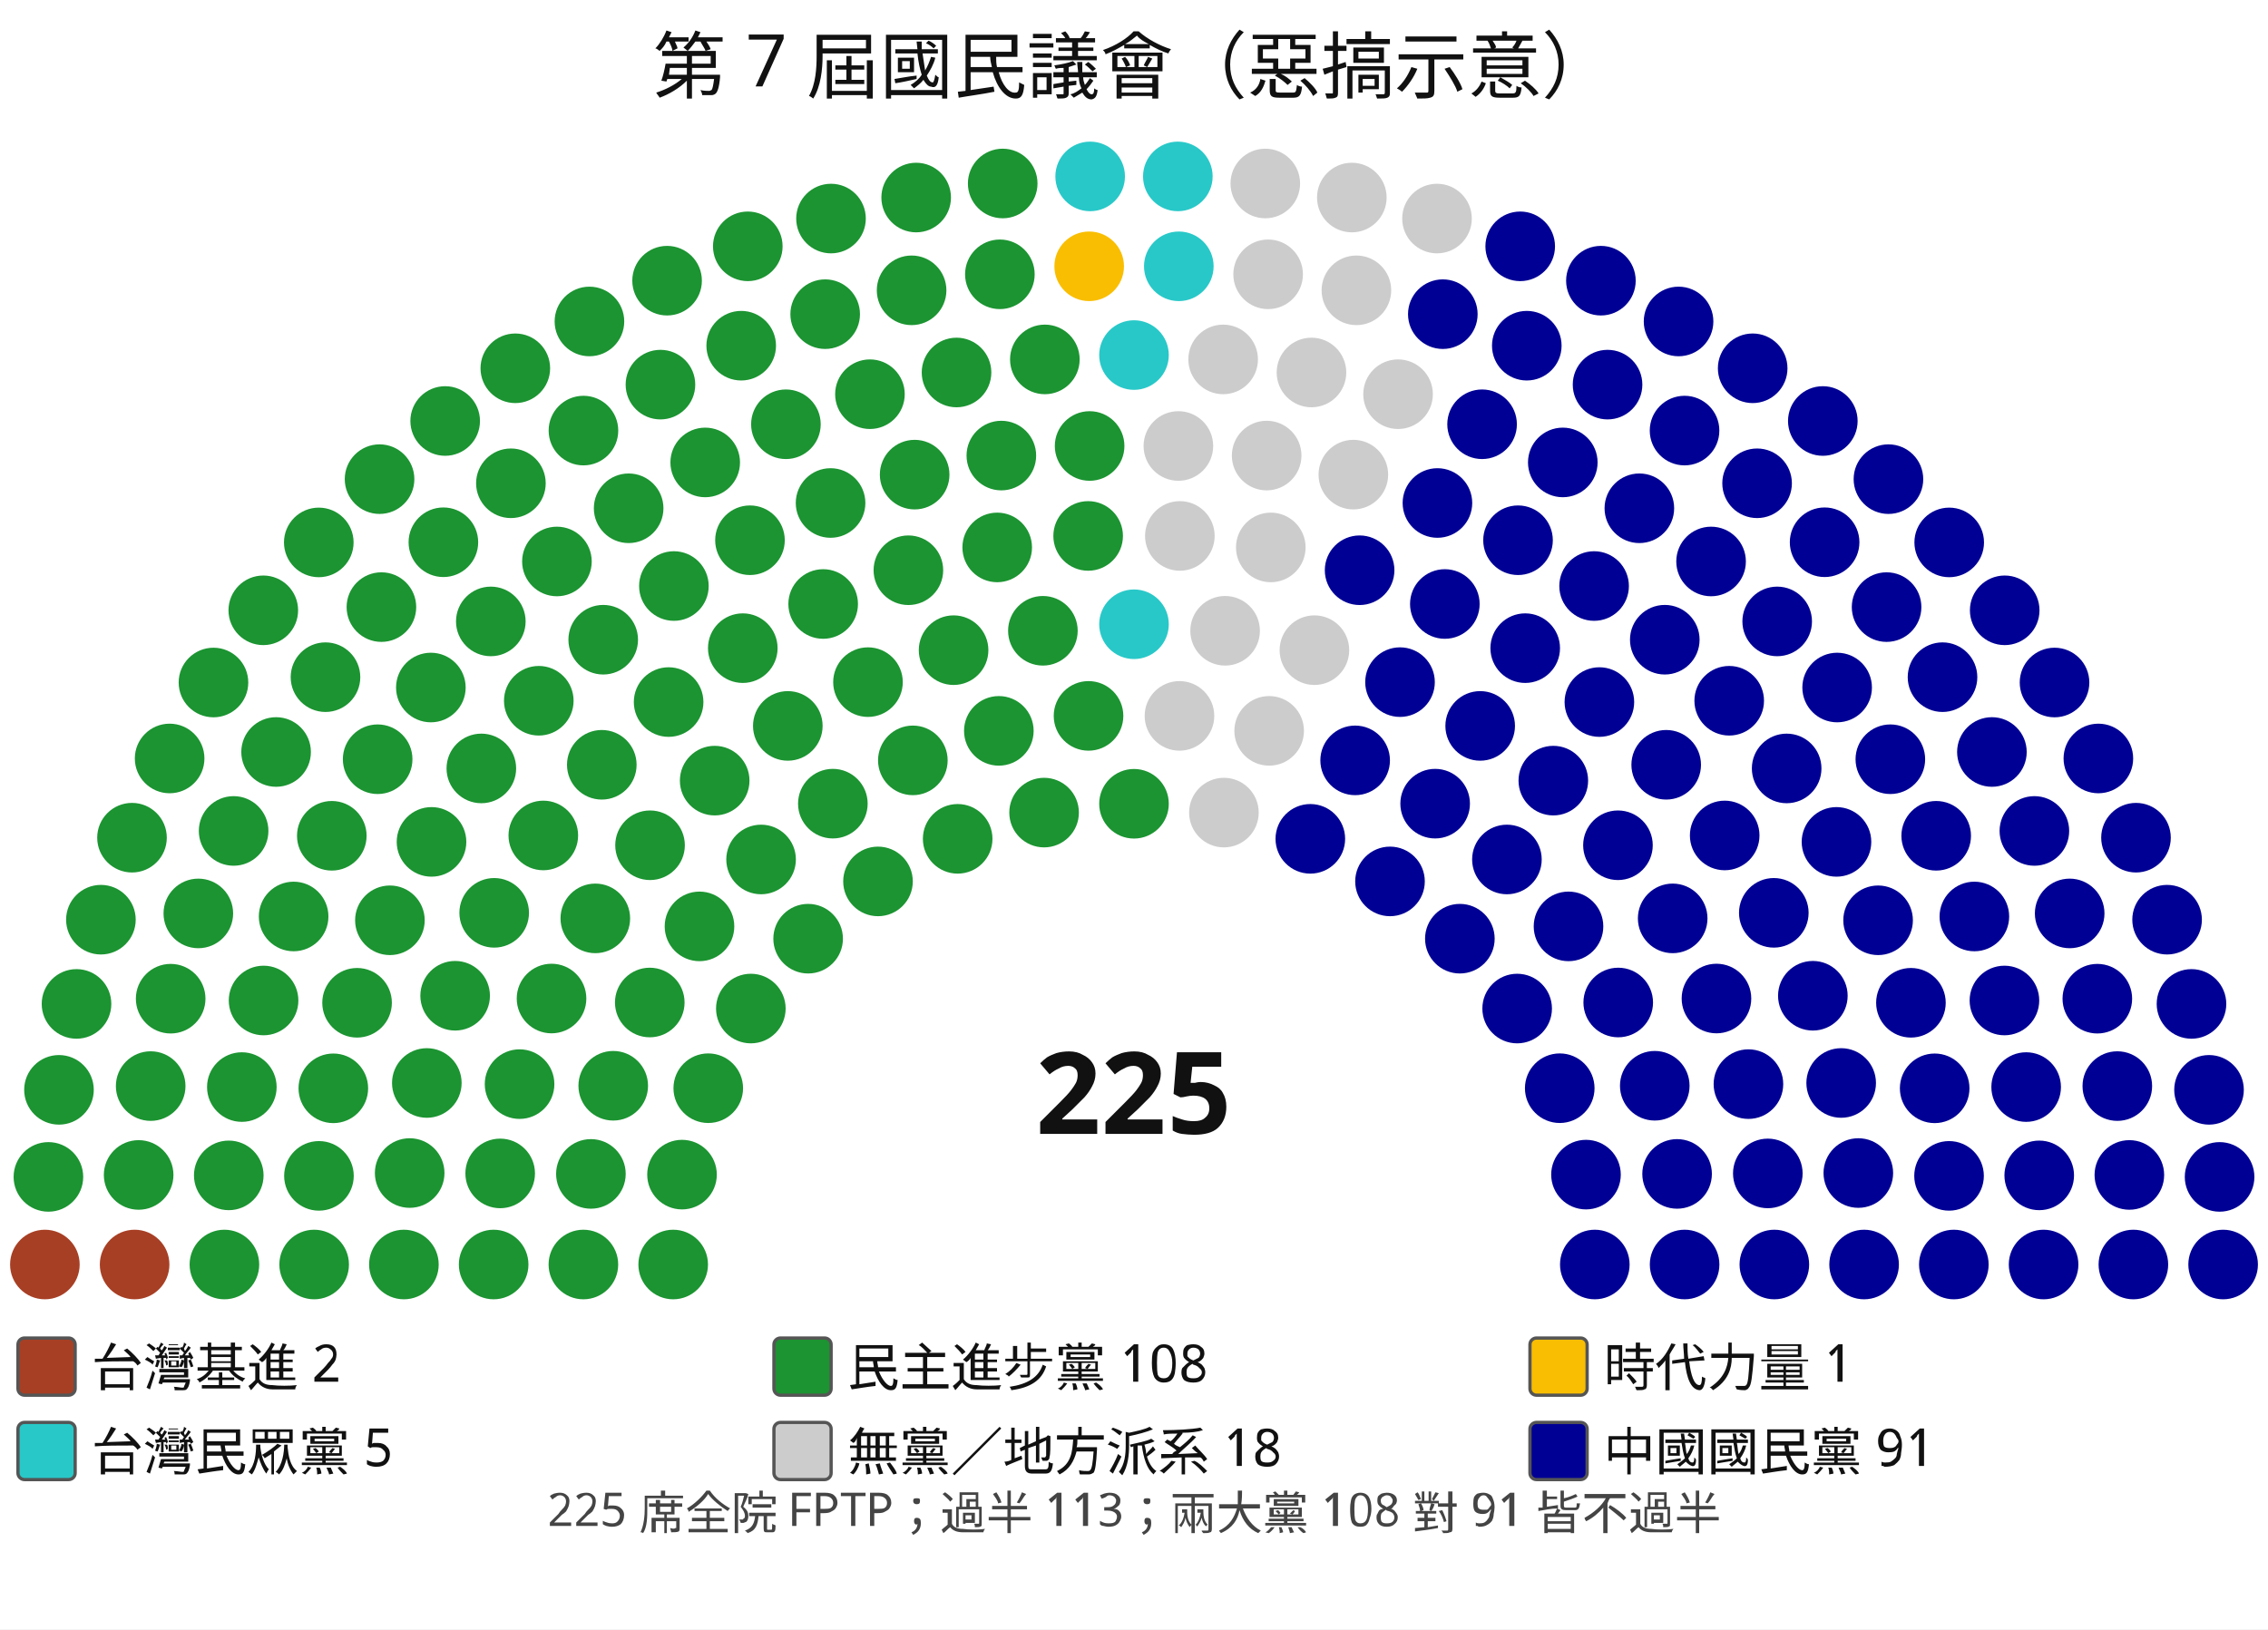
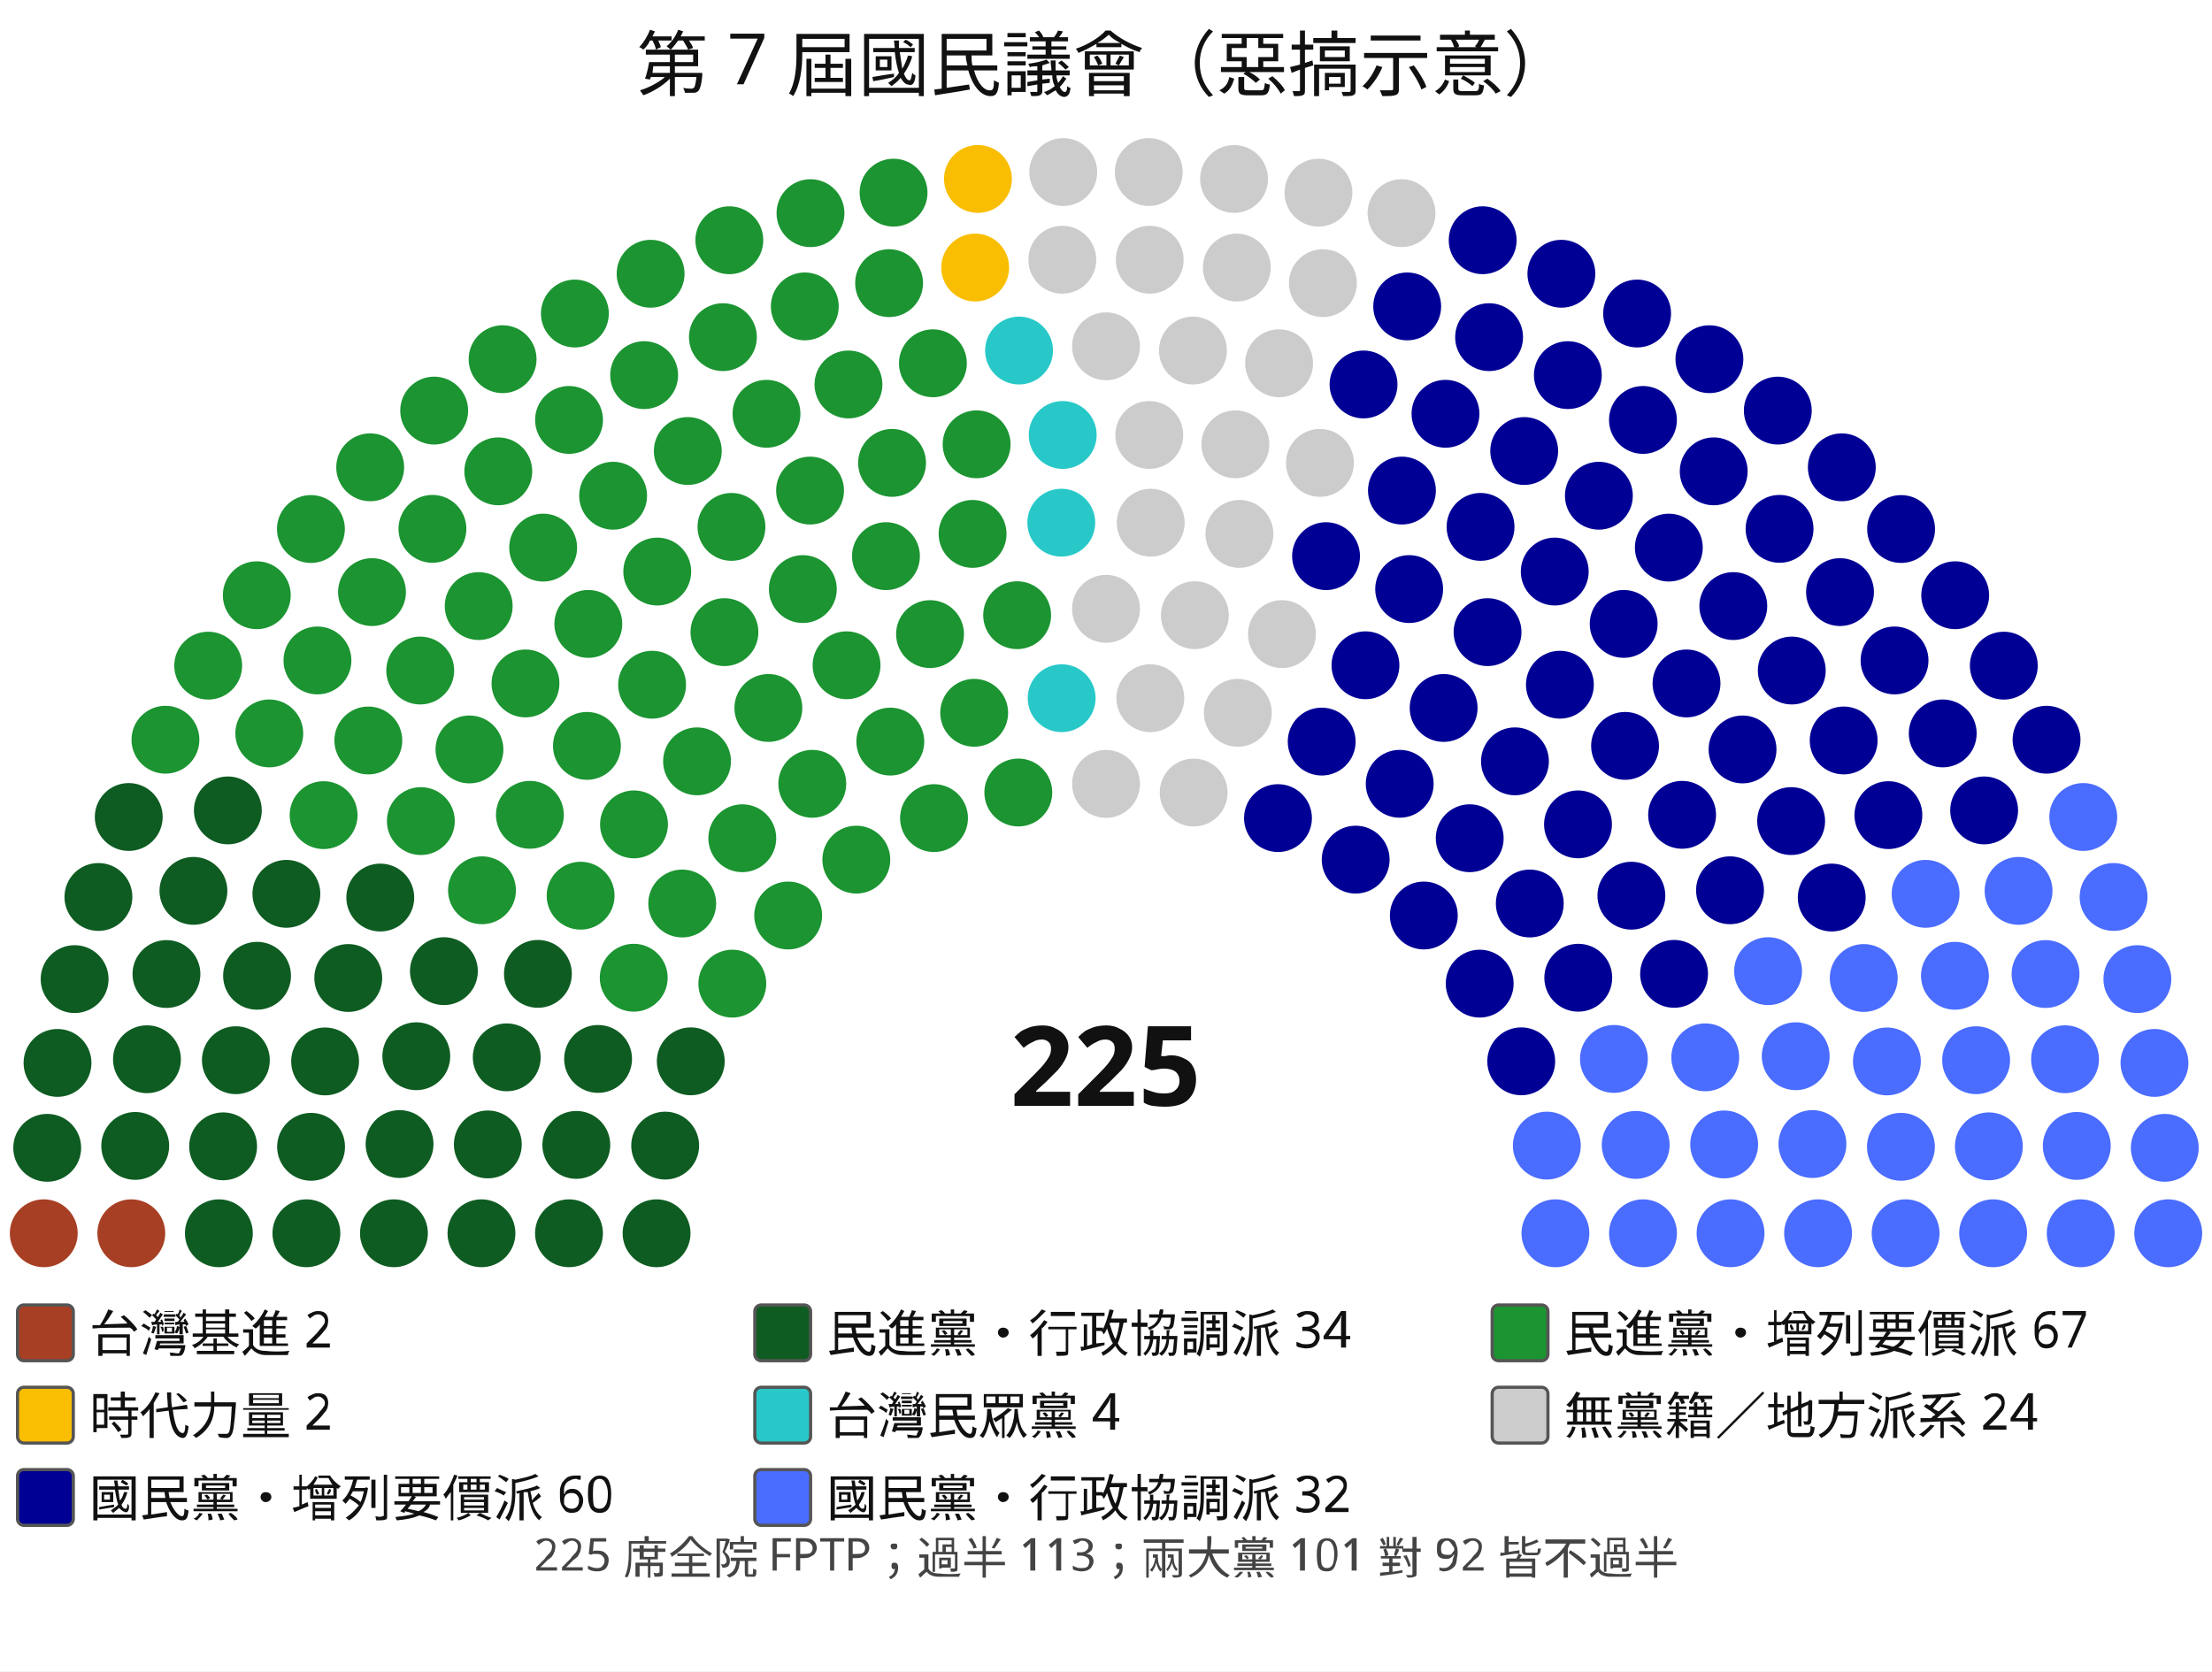
- <svg xmlns="http://www.w3.org/2000/svg" viewBox="-20.824 -23.224 41.648 29.924" role="img" aria-label="第 7 屆國民議會（惡搞示意）">
-   <rect x="-20.824" y="-23.224" width="41.648" height="29.924" fill="#ffffff" />
+ <svg xmlns="http://www.w3.org/2000/svg" viewBox="-20.824 -23.224 41.648 31.474" role="img" aria-label="第 7 屆國民議會（惡搞示意）">
+   <rect x="-20.824" y="-23.224" width="41.648" height="31.474" fill="#ffffff" />
  <text x="0" y="-21.524" text-anchor="middle" font-family="Noto Sans, DejaVu Sans, sans-serif" font-size="1.35" fill="#111">第 7 屆國民議會（惡搞示意）</text>
  <circle cx="-20" cy="-0" r="0.659" fill="#A73F24" stroke="#ffffff" stroke-width="0.04" />
-   <circle cx="-19.935" cy="-1.609" r="0.659" fill="#1B9431" stroke="#ffffff" stroke-width="0.04" />
-   <circle cx="-19.741" cy="-3.208" r="0.659" fill="#1B9431" stroke="#ffffff" stroke-width="0.04" />
-   <circle cx="-19.419" cy="-4.786" r="0.659" fill="#1B9431" stroke="#ffffff" stroke-width="0.04" />
-   <circle cx="-18.971" cy="-6.333" r="0.659" fill="#1B9431" stroke="#ffffff" stroke-width="0.04" />
-   <circle cx="-18.4" cy="-7.839" r="0.659" fill="#1B9431" stroke="#ffffff" stroke-width="0.04" />
+   <circle cx="-19.935" cy="-1.609" r="0.659" fill="#0E5C22" stroke="#ffffff" stroke-width="0.04" />
+   <circle cx="-19.741" cy="-3.208" r="0.659" fill="#0E5C22" stroke="#ffffff" stroke-width="0.04" />
+   <circle cx="-19.419" cy="-4.786" r="0.659" fill="#0E5C22" stroke="#ffffff" stroke-width="0.04" />
+   <circle cx="-18.971" cy="-6.333" r="0.659" fill="#0E5C22" stroke="#ffffff" stroke-width="0.04" />
+   <circle cx="-18.4" cy="-7.839" r="0.659" fill="#0E5C22" stroke="#ffffff" stroke-width="0.04" />
  <circle cx="-17.709" cy="-9.294" r="0.659" fill="#1B9431" stroke="#ffffff" stroke-width="0.04" />
  <circle cx="-16.904" cy="-10.689" r="0.659" fill="#1B9431" stroke="#ffffff" stroke-width="0.04" />
  <circle cx="-15.989" cy="-12.015" r="0.659" fill="#1B9431" stroke="#ffffff" stroke-width="0.04" />
  <circle cx="-14.97" cy="-13.262" r="0.659" fill="#1B9431" stroke="#ffffff" stroke-width="0.04" />
  <circle cx="-13.854" cy="-14.424" r="0.659" fill="#1B9431" stroke="#ffffff" stroke-width="0.04" />
  <circle cx="-12.649" cy="-15.492" r="0.659" fill="#1B9431" stroke="#ffffff" stroke-width="0.04" />
  <circle cx="-11.361" cy="-16.46" r="0.659" fill="#1B9431" stroke="#ffffff" stroke-width="0.04" />
  <circle cx="-10" cy="-17.32" r="0.659" fill="#1B9431" stroke="#ffffff" stroke-width="0.04" />
  <circle cx="-8.574" cy="-18.069" r="0.659" fill="#1B9431" stroke="#ffffff" stroke-width="0.04" />
  <circle cx="-7.092" cy="-18.7" r="0.659" fill="#1B9431" stroke="#ffffff" stroke-width="0.04" />
  <circle cx="-5.564" cy="-19.21" r="0.659" fill="#1B9431" stroke="#ffffff" stroke-width="0.04" />
  <circle cx="-4" cy="-19.596" r="0.659" fill="#1B9431" stroke="#ffffff" stroke-width="0.04" />
-   <circle cx="-2.411" cy="-19.854" r="0.659" fill="#1B9431" stroke="#ffffff" stroke-width="0.04" />
-   <circle cx="-0.805" cy="-19.984" r="0.659" fill="#28C8C8" stroke="#ffffff" stroke-width="0.04" />
-   <circle cx="0.805" cy="-19.984" r="0.659" fill="#28C8C8" stroke="#ffffff" stroke-width="0.04" />
+   <circle cx="-2.411" cy="-19.854" r="0.659" fill="#F9BE01" stroke="#ffffff" stroke-width="0.04" />
+   <circle cx="-0.805" cy="-19.984" r="0.659" fill="#CCCCCC" stroke="#ffffff" stroke-width="0.04" />
+   <circle cx="0.805" cy="-19.984" r="0.659" fill="#CCCCCC" stroke="#ffffff" stroke-width="0.04" />
  <circle cx="2.411" cy="-19.854" r="0.659" fill="#CCCCCC" stroke="#ffffff" stroke-width="0.04" />
  <circle cx="4" cy="-19.596" r="0.659" fill="#CCCCCC" stroke="#ffffff" stroke-width="0.04" />
  <circle cx="5.564" cy="-19.21" r="0.659" fill="#CCCCCC" stroke="#ffffff" stroke-width="0.04" />
  <circle cx="7.092" cy="-18.7" r="0.659" fill="#000095" stroke="#ffffff" stroke-width="0.04" />
  <circle cx="8.574" cy="-18.069" r="0.659" fill="#000095" stroke="#ffffff" stroke-width="0.04" />
  <circle cx="10" cy="-17.32" r="0.659" fill="#000095" stroke="#ffffff" stroke-width="0.04" />
  <circle cx="11.361" cy="-16.46" r="0.659" fill="#000095" stroke="#ffffff" stroke-width="0.04" />
  <circle cx="12.649" cy="-15.492" r="0.659" fill="#000095" stroke="#ffffff" stroke-width="0.04" />
  <circle cx="13.854" cy="-14.424" r="0.659" fill="#000095" stroke="#ffffff" stroke-width="0.04" />
  <circle cx="14.97" cy="-13.262" r="0.659" fill="#000095" stroke="#ffffff" stroke-width="0.04" />
  <circle cx="15.989" cy="-12.015" r="0.659" fill="#000095" stroke="#ffffff" stroke-width="0.04" />
  <circle cx="16.904" cy="-10.689" r="0.659" fill="#000095" stroke="#ffffff" stroke-width="0.04" />
  <circle cx="17.709" cy="-9.294" r="0.659" fill="#000095" stroke="#ffffff" stroke-width="0.04" />
-   <circle cx="18.4" cy="-7.839" r="0.659" fill="#000095" stroke="#ffffff" stroke-width="0.04" />
-   <circle cx="18.971" cy="-6.333" r="0.659" fill="#000095" stroke="#ffffff" stroke-width="0.04" />
-   <circle cx="19.419" cy="-4.786" r="0.659" fill="#000095" stroke="#ffffff" stroke-width="0.04" />
-   <circle cx="19.741" cy="-3.208" r="0.659" fill="#000095" stroke="#ffffff" stroke-width="0.04" />
-   <circle cx="19.935" cy="-1.609" r="0.659" fill="#000095" stroke="#ffffff" stroke-width="0.04" />
-   <circle cx="20" cy="0" r="0.659" fill="#000095" stroke="#ffffff" stroke-width="0.04" />
+   <circle cx="18.4" cy="-7.839" r="0.659" fill="#4A6CFF" stroke="#ffffff" stroke-width="0.04" />
+   <circle cx="18.971" cy="-6.333" r="0.659" fill="#4A6CFF" stroke="#ffffff" stroke-width="0.04" />
+   <circle cx="19.419" cy="-4.786" r="0.659" fill="#4A6CFF" stroke="#ffffff" stroke-width="0.04" />
+   <circle cx="19.741" cy="-3.208" r="0.659" fill="#4A6CFF" stroke="#ffffff" stroke-width="0.04" />
+   <circle cx="19.935" cy="-1.609" r="0.659" fill="#4A6CFF" stroke="#ffffff" stroke-width="0.04" />
+   <circle cx="20" cy="0" r="0.659" fill="#4A6CFF" stroke="#ffffff" stroke-width="0.04" />
  <circle cx="-18.352" cy="-0" r="0.659" fill="#A73F24" stroke="#ffffff" stroke-width="0.04" />
-   <circle cx="-18.278" cy="-1.645" r="0.659" fill="#1B9431" stroke="#ffffff" stroke-width="0.04" />
-   <circle cx="-18.057" cy="-3.277" r="0.659" fill="#1B9431" stroke="#ffffff" stroke-width="0.04" />
-   <circle cx="-17.69" cy="-4.882" r="0.659" fill="#1B9431" stroke="#ffffff" stroke-width="0.04" />
-   <circle cx="-17.182" cy="-6.448" r="0.659" fill="#1B9431" stroke="#ffffff" stroke-width="0.04" />
-   <circle cx="-16.534" cy="-7.963" r="0.659" fill="#1B9431" stroke="#ffffff" stroke-width="0.04" />
+   <circle cx="-18.278" cy="-1.645" r="0.659" fill="#0E5C22" stroke="#ffffff" stroke-width="0.04" />
+   <circle cx="-18.057" cy="-3.277" r="0.659" fill="#0E5C22" stroke="#ffffff" stroke-width="0.04" />
+   <circle cx="-17.69" cy="-4.882" r="0.659" fill="#0E5C22" stroke="#ffffff" stroke-width="0.04" />
+   <circle cx="-17.182" cy="-6.448" r="0.659" fill="#0E5C22" stroke="#ffffff" stroke-width="0.04" />
+   <circle cx="-16.534" cy="-7.963" r="0.659" fill="#0E5C22" stroke="#ffffff" stroke-width="0.04" />
  <circle cx="-15.754" cy="-9.413" r="0.659" fill="#1B9431" stroke="#ffffff" stroke-width="0.04" />
  <circle cx="-14.847" cy="-10.787" r="0.659" fill="#1B9431" stroke="#ffffff" stroke-width="0.04" />
  <circle cx="-13.82" cy="-12.074" r="0.659" fill="#1B9431" stroke="#ffffff" stroke-width="0.04" />
  <circle cx="-12.682" cy="-13.265" r="0.659" fill="#1B9431" stroke="#ffffff" stroke-width="0.04" />
  <circle cx="-11.442" cy="-14.348" r="0.659" fill="#1B9431" stroke="#ffffff" stroke-width="0.04" />
  <circle cx="-10.11" cy="-15.316" r="0.659" fill="#1B9431" stroke="#ffffff" stroke-width="0.04" />
  <circle cx="-8.696" cy="-16.16" r="0.659" fill="#1B9431" stroke="#ffffff" stroke-width="0.04" />
  <circle cx="-7.213" cy="-16.875" r="0.659" fill="#1B9431" stroke="#ffffff" stroke-width="0.04" />
  <circle cx="-5.671" cy="-17.454" r="0.659" fill="#1B9431" stroke="#ffffff" stroke-width="0.04" />
  <circle cx="-4.084" cy="-17.892" r="0.659" fill="#1B9431" stroke="#ffffff" stroke-width="0.04" />
-   <circle cx="-2.463" cy="-18.186" r="0.659" fill="#1B9431" stroke="#ffffff" stroke-width="0.04" />
-   <circle cx="-0.823" cy="-18.333" r="0.659" fill="#F9BE01" stroke="#ffffff" stroke-width="0.04" />
-   <circle cx="0.823" cy="-18.333" r="0.659" fill="#28C8C8" stroke="#ffffff" stroke-width="0.04" />
+   <circle cx="-2.463" cy="-18.186" r="0.659" fill="#F9BE01" stroke="#ffffff" stroke-width="0.04" />
+   <circle cx="-0.823" cy="-18.333" r="0.659" fill="#CCCCCC" stroke="#ffffff" stroke-width="0.04" />
+   <circle cx="0.823" cy="-18.333" r="0.659" fill="#CCCCCC" stroke="#ffffff" stroke-width="0.04" />
  <circle cx="2.463" cy="-18.186" r="0.659" fill="#CCCCCC" stroke="#ffffff" stroke-width="0.04" />
  <circle cx="4.084" cy="-17.892" r="0.659" fill="#CCCCCC" stroke="#ffffff" stroke-width="0.04" />
  <circle cx="5.671" cy="-17.454" r="0.659" fill="#000095" stroke="#ffffff" stroke-width="0.04" />
  <circle cx="7.213" cy="-16.875" r="0.659" fill="#000095" stroke="#ffffff" stroke-width="0.04" />
  <circle cx="8.696" cy="-16.16" r="0.659" fill="#000095" stroke="#ffffff" stroke-width="0.04" />
  <circle cx="10.11" cy="-15.316" r="0.659" fill="#000095" stroke="#ffffff" stroke-width="0.04" />
  <circle cx="11.442" cy="-14.348" r="0.659" fill="#000095" stroke="#ffffff" stroke-width="0.04" />
  <circle cx="12.682" cy="-13.265" r="0.659" fill="#000095" stroke="#ffffff" stroke-width="0.04" />
  <circle cx="13.82" cy="-12.074" r="0.659" fill="#000095" stroke="#ffffff" stroke-width="0.04" />
  <circle cx="14.847" cy="-10.787" r="0.659" fill="#000095" stroke="#ffffff" stroke-width="0.04" />
  <circle cx="15.754" cy="-9.413" r="0.659" fill="#000095" stroke="#ffffff" stroke-width="0.04" />
  <circle cx="16.534" cy="-7.963" r="0.659" fill="#000095" stroke="#ffffff" stroke-width="0.04" />
-   <circle cx="17.182" cy="-6.448" r="0.659" fill="#000095" stroke="#ffffff" stroke-width="0.04" />
-   <circle cx="17.69" cy="-4.882" r="0.659" fill="#000095" stroke="#ffffff" stroke-width="0.04" />
-   <circle cx="18.057" cy="-3.277" r="0.659" fill="#000095" stroke="#ffffff" stroke-width="0.04" />
-   <circle cx="18.278" cy="-1.645" r="0.659" fill="#000095" stroke="#ffffff" stroke-width="0.04" />
-   <circle cx="18.352" cy="0" r="0.659" fill="#000095" stroke="#ffffff" stroke-width="0.04" />
-   <circle cx="-16.703" cy="-0" r="0.659" fill="#1B9431" stroke="#ffffff" stroke-width="0.04" />
-   <circle cx="-16.623" cy="-1.637" r="0.659" fill="#1B9431" stroke="#ffffff" stroke-width="0.04" />
-   <circle cx="-16.383" cy="-3.259" r="0.659" fill="#1B9431" stroke="#ffffff" stroke-width="0.04" />
-   <circle cx="-15.984" cy="-4.849" r="0.659" fill="#1B9431" stroke="#ffffff" stroke-width="0.04" />
-   <circle cx="-15.432" cy="-6.392" r="0.659" fill="#1B9431" stroke="#ffffff" stroke-width="0.04" />
+   <circle cx="17.182" cy="-6.448" r="0.659" fill="#4A6CFF" stroke="#ffffff" stroke-width="0.04" />
+   <circle cx="17.69" cy="-4.882" r="0.659" fill="#4A6CFF" stroke="#ffffff" stroke-width="0.04" />
+   <circle cx="18.057" cy="-3.277" r="0.659" fill="#4A6CFF" stroke="#ffffff" stroke-width="0.04" />
+   <circle cx="18.278" cy="-1.645" r="0.659" fill="#4A6CFF" stroke="#ffffff" stroke-width="0.04" />
+   <circle cx="18.352" cy="0" r="0.659" fill="#4A6CFF" stroke="#ffffff" stroke-width="0.04" />
+   <circle cx="-16.703" cy="-0" r="0.659" fill="#0E5C22" stroke="#ffffff" stroke-width="0.04" />
+   <circle cx="-16.623" cy="-1.637" r="0.659" fill="#0E5C22" stroke="#ffffff" stroke-width="0.04" />
+   <circle cx="-16.383" cy="-3.259" r="0.659" fill="#0E5C22" stroke="#ffffff" stroke-width="0.04" />
+   <circle cx="-15.984" cy="-4.849" r="0.659" fill="#0E5C22" stroke="#ffffff" stroke-width="0.04" />
+   <circle cx="-15.432" cy="-6.392" r="0.659" fill="#0E5C22" stroke="#ffffff" stroke-width="0.04" />
  <circle cx="-14.731" cy="-7.874" r="0.659" fill="#1B9431" stroke="#ffffff" stroke-width="0.04" />
  <circle cx="-13.889" cy="-9.28" r="0.659" fill="#1B9431" stroke="#ffffff" stroke-width="0.04" />
  <circle cx="-12.912" cy="-10.597" r="0.659" fill="#1B9431" stroke="#ffffff" stroke-width="0.04" />
  <circle cx="-11.811" cy="-11.811" r="0.659" fill="#1B9431" stroke="#ffffff" stroke-width="0.04" />
  <circle cx="-10.597" cy="-12.912" r="0.659" fill="#1B9431" stroke="#ffffff" stroke-width="0.04" />
  <circle cx="-9.28" cy="-13.889" r="0.659" fill="#1B9431" stroke="#ffffff" stroke-width="0.04" />
  <circle cx="-7.874" cy="-14.731" r="0.659" fill="#1B9431" stroke="#ffffff" stroke-width="0.04" />
  <circle cx="-6.392" cy="-15.432" r="0.659" fill="#1B9431" stroke="#ffffff" stroke-width="0.04" />
  <circle cx="-4.849" cy="-15.984" r="0.659" fill="#1B9431" stroke="#ffffff" stroke-width="0.04" />
  <circle cx="-3.259" cy="-16.383" r="0.659" fill="#1B9431" stroke="#ffffff" stroke-width="0.04" />
-   <circle cx="-1.637" cy="-16.623" r="0.659" fill="#1B9431" stroke="#ffffff" stroke-width="0.04" />
-   <circle cx="0" cy="-16.703" r="0.659" fill="#28C8C8" stroke="#ffffff" stroke-width="0.04" />
+   <circle cx="-1.637" cy="-16.623" r="0.659" fill="#28C8C8" stroke="#ffffff" stroke-width="0.04" />
+   <circle cx="0" cy="-16.703" r="0.659" fill="#CCCCCC" stroke="#ffffff" stroke-width="0.04" />
  <circle cx="1.637" cy="-16.623" r="0.659" fill="#CCCCCC" stroke="#ffffff" stroke-width="0.04" />
  <circle cx="3.259" cy="-16.383" r="0.659" fill="#CCCCCC" stroke="#ffffff" stroke-width="0.04" />
-   <circle cx="4.849" cy="-15.984" r="0.659" fill="#CCCCCC" stroke="#ffffff" stroke-width="0.04" />
+   <circle cx="4.849" cy="-15.984" r="0.659" fill="#000095" stroke="#ffffff" stroke-width="0.04" />
  <circle cx="6.392" cy="-15.432" r="0.659" fill="#000095" stroke="#ffffff" stroke-width="0.04" />
  <circle cx="7.874" cy="-14.731" r="0.659" fill="#000095" stroke="#ffffff" stroke-width="0.04" />
  <circle cx="9.28" cy="-13.889" r="0.659" fill="#000095" stroke="#ffffff" stroke-width="0.04" />
  <circle cx="10.597" cy="-12.912" r="0.659" fill="#000095" stroke="#ffffff" stroke-width="0.04" />
  <circle cx="11.811" cy="-11.811" r="0.659" fill="#000095" stroke="#ffffff" stroke-width="0.04" />
  <circle cx="12.912" cy="-10.597" r="0.659" fill="#000095" stroke="#ffffff" stroke-width="0.04" />
  <circle cx="13.889" cy="-9.28" r="0.659" fill="#000095" stroke="#ffffff" stroke-width="0.04" />
  <circle cx="14.731" cy="-7.874" r="0.659" fill="#000095" stroke="#ffffff" stroke-width="0.04" />
-   <circle cx="15.432" cy="-6.392" r="0.659" fill="#000095" stroke="#ffffff" stroke-width="0.04" />
-   <circle cx="15.984" cy="-4.849" r="0.659" fill="#000095" stroke="#ffffff" stroke-width="0.04" />
-   <circle cx="16.383" cy="-3.259" r="0.659" fill="#000095" stroke="#ffffff" stroke-width="0.04" />
-   <circle cx="16.623" cy="-1.637" r="0.659" fill="#000095" stroke="#ffffff" stroke-width="0.04" />
-   <circle cx="16.703" cy="0" r="0.659" fill="#000095" stroke="#ffffff" stroke-width="0.04" />
-   <circle cx="-15.055" cy="-0" r="0.659" fill="#1B9431" stroke="#ffffff" stroke-width="0.04" />
-   <circle cx="-14.967" cy="-1.628" r="0.659" fill="#1B9431" stroke="#ffffff" stroke-width="0.04" />
-   <circle cx="-14.703" cy="-3.236" r="0.659" fill="#1B9431" stroke="#ffffff" stroke-width="0.04" />
-   <circle cx="-14.267" cy="-4.807" r="0.659" fill="#1B9431" stroke="#ffffff" stroke-width="0.04" />
-   <circle cx="-13.664" cy="-6.322" r="0.659" fill="#1B9431" stroke="#ffffff" stroke-width="0.04" />
+   <circle cx="15.432" cy="-6.392" r="0.659" fill="#4A6CFF" stroke="#ffffff" stroke-width="0.04" />
+   <circle cx="15.984" cy="-4.849" r="0.659" fill="#4A6CFF" stroke="#ffffff" stroke-width="0.04" />
+   <circle cx="16.383" cy="-3.259" r="0.659" fill="#4A6CFF" stroke="#ffffff" stroke-width="0.04" />
+   <circle cx="16.623" cy="-1.637" r="0.659" fill="#4A6CFF" stroke="#ffffff" stroke-width="0.04" />
+   <circle cx="16.703" cy="0" r="0.659" fill="#4A6CFF" stroke="#ffffff" stroke-width="0.04" />
+   <circle cx="-15.055" cy="-0" r="0.659" fill="#0E5C22" stroke="#ffffff" stroke-width="0.04" />
+   <circle cx="-14.967" cy="-1.628" r="0.659" fill="#0E5C22" stroke="#ffffff" stroke-width="0.04" />
+   <circle cx="-14.703" cy="-3.236" r="0.659" fill="#0E5C22" stroke="#ffffff" stroke-width="0.04" />
+   <circle cx="-14.267" cy="-4.807" r="0.659" fill="#0E5C22" stroke="#ffffff" stroke-width="0.04" />
+   <circle cx="-13.664" cy="-6.322" r="0.659" fill="#0E5C22" stroke="#ffffff" stroke-width="0.04" />
  <circle cx="-12.9" cy="-7.762" r="0.659" fill="#1B9431" stroke="#ffffff" stroke-width="0.04" />
  <circle cx="-11.985" cy="-9.111" r="0.659" fill="#1B9431" stroke="#ffffff" stroke-width="0.04" />
  <circle cx="-10.93" cy="-10.354" r="0.659" fill="#1B9431" stroke="#ffffff" stroke-width="0.04" />
  <circle cx="-9.747" cy="-11.475" r="0.659" fill="#1B9431" stroke="#ffffff" stroke-width="0.04" />
  <circle cx="-8.449" cy="-12.461" r="0.659" fill="#1B9431" stroke="#ffffff" stroke-width="0.04" />
  <circle cx="-7.052" cy="-13.302" r="0.659" fill="#1B9431" stroke="#ffffff" stroke-width="0.04" />
  <circle cx="-5.572" cy="-13.986" r="0.659" fill="#1B9431" stroke="#ffffff" stroke-width="0.04" />
  <circle cx="-4.028" cy="-14.507" r="0.659" fill="#1B9431" stroke="#ffffff" stroke-width="0.04" />
  <circle cx="-2.436" cy="-14.857" r="0.659" fill="#1B9431" stroke="#ffffff" stroke-width="0.04" />
-   <circle cx="-0.815" cy="-15.033" r="0.659" fill="#1B9431" stroke="#ffffff" stroke-width="0.04" />
+   <circle cx="-0.815" cy="-15.033" r="0.659" fill="#28C8C8" stroke="#ffffff" stroke-width="0.04" />
  <circle cx="0.815" cy="-15.033" r="0.659" fill="#CCCCCC" stroke="#ffffff" stroke-width="0.04" />
  <circle cx="2.436" cy="-14.857" r="0.659" fill="#CCCCCC" stroke="#ffffff" stroke-width="0.04" />
  <circle cx="4.028" cy="-14.507" r="0.659" fill="#CCCCCC" stroke="#ffffff" stroke-width="0.04" />
  <circle cx="5.572" cy="-13.986" r="0.659" fill="#000095" stroke="#ffffff" stroke-width="0.04" />
  <circle cx="7.052" cy="-13.302" r="0.659" fill="#000095" stroke="#ffffff" stroke-width="0.04" />
  <circle cx="8.449" cy="-12.461" r="0.659" fill="#000095" stroke="#ffffff" stroke-width="0.04" />
  <circle cx="9.747" cy="-11.475" r="0.659" fill="#000095" stroke="#ffffff" stroke-width="0.04" />
  <circle cx="10.93" cy="-10.354" r="0.659" fill="#000095" stroke="#ffffff" stroke-width="0.04" />
  <circle cx="11.985" cy="-9.111" r="0.659" fill="#000095" stroke="#ffffff" stroke-width="0.04" />
  <circle cx="12.9" cy="-7.762" r="0.659" fill="#000095" stroke="#ffffff" stroke-width="0.04" />
  <circle cx="13.664" cy="-6.322" r="0.659" fill="#000095" stroke="#ffffff" stroke-width="0.04" />
-   <circle cx="14.267" cy="-4.807" r="0.659" fill="#000095" stroke="#ffffff" stroke-width="0.04" />
-   <circle cx="14.703" cy="-3.236" r="0.659" fill="#000095" stroke="#ffffff" stroke-width="0.04" />
-   <circle cx="14.967" cy="-1.628" r="0.659" fill="#000095" stroke="#ffffff" stroke-width="0.04" />
-   <circle cx="15.055" cy="0" r="0.659" fill="#000095" stroke="#ffffff" stroke-width="0.04" />
-   <circle cx="-13.407" cy="-0" r="0.659" fill="#1B9431" stroke="#ffffff" stroke-width="0.04" />
-   <circle cx="-13.301" cy="-1.68" r="0.659" fill="#1B9431" stroke="#ffffff" stroke-width="0.04" />
-   <circle cx="-12.986" cy="-3.334" r="0.659" fill="#1B9431" stroke="#ffffff" stroke-width="0.04" />
-   <circle cx="-12.466" cy="-4.936" r="0.659" fill="#1B9431" stroke="#ffffff" stroke-width="0.04" />
+   <circle cx="14.267" cy="-4.807" r="0.659" fill="#4A6CFF" stroke="#ffffff" stroke-width="0.04" />
+   <circle cx="14.703" cy="-3.236" r="0.659" fill="#4A6CFF" stroke="#ffffff" stroke-width="0.04" />
+   <circle cx="14.967" cy="-1.628" r="0.659" fill="#4A6CFF" stroke="#ffffff" stroke-width="0.04" />
+   <circle cx="15.055" cy="0" r="0.659" fill="#4A6CFF" stroke="#ffffff" stroke-width="0.04" />
+   <circle cx="-13.407" cy="-0" r="0.659" fill="#0E5C22" stroke="#ffffff" stroke-width="0.04" />
+   <circle cx="-13.301" cy="-1.68" r="0.659" fill="#0E5C22" stroke="#ffffff" stroke-width="0.04" />
+   <circle cx="-12.986" cy="-3.334" r="0.659" fill="#0E5C22" stroke="#ffffff" stroke-width="0.04" />
+   <circle cx="-12.466" cy="-4.936" r="0.659" fill="#0E5C22" stroke="#ffffff" stroke-width="0.04" />
  <circle cx="-11.749" cy="-6.459" r="0.659" fill="#1B9431" stroke="#ffffff" stroke-width="0.04" />
  <circle cx="-10.847" cy="-7.88" r="0.659" fill="#1B9431" stroke="#ffffff" stroke-width="0.04" />
  <circle cx="-9.773" cy="-9.178" r="0.659" fill="#1B9431" stroke="#ffffff" stroke-width="0.04" />
  <circle cx="-8.546" cy="-10.33" r="0.659" fill="#1B9431" stroke="#ffffff" stroke-width="0.04" />
  <circle cx="-7.184" cy="-11.32" r="0.659" fill="#1B9431" stroke="#ffffff" stroke-width="0.04" />
  <circle cx="-5.708" cy="-12.131" r="0.659" fill="#1B9431" stroke="#ffffff" stroke-width="0.04" />
  <circle cx="-4.143" cy="-12.751" r="0.659" fill="#1B9431" stroke="#ffffff" stroke-width="0.04" />
  <circle cx="-2.512" cy="-13.17" r="0.659" fill="#1B9431" stroke="#ffffff" stroke-width="0.04" />
-   <circle cx="-0.842" cy="-13.381" r="0.659" fill="#1B9431" stroke="#ffffff" stroke-width="0.04" />
+   <circle cx="-0.842" cy="-13.381" r="0.659" fill="#28C8C8" stroke="#ffffff" stroke-width="0.04" />
  <circle cx="0.842" cy="-13.381" r="0.659" fill="#CCCCCC" stroke="#ffffff" stroke-width="0.04" />
  <circle cx="2.512" cy="-13.17" r="0.659" fill="#CCCCCC" stroke="#ffffff" stroke-width="0.04" />
  <circle cx="4.143" cy="-12.751" r="0.659" fill="#000095" stroke="#ffffff" stroke-width="0.04" />
  <circle cx="5.708" cy="-12.131" r="0.659" fill="#000095" stroke="#ffffff" stroke-width="0.04" />
  <circle cx="7.184" cy="-11.32" r="0.659" fill="#000095" stroke="#ffffff" stroke-width="0.04" />
  <circle cx="8.546" cy="-10.33" r="0.659" fill="#000095" stroke="#ffffff" stroke-width="0.04" />
  <circle cx="9.773" cy="-9.178" r="0.659" fill="#000095" stroke="#ffffff" stroke-width="0.04" />
  <circle cx="10.847" cy="-7.88" r="0.659" fill="#000095" stroke="#ffffff" stroke-width="0.04" />
  <circle cx="11.749" cy="-6.459" r="0.659" fill="#000095" stroke="#ffffff" stroke-width="0.04" />
-   <circle cx="12.466" cy="-4.936" r="0.659" fill="#000095" stroke="#ffffff" stroke-width="0.04" />
-   <circle cx="12.986" cy="-3.334" r="0.659" fill="#000095" stroke="#ffffff" stroke-width="0.04" />
-   <circle cx="13.301" cy="-1.68" r="0.659" fill="#000095" stroke="#ffffff" stroke-width="0.04" />
-   <circle cx="13.407" cy="0" r="0.659" fill="#000095" stroke="#ffffff" stroke-width="0.04" />
-   <circle cx="-11.759" cy="-0" r="0.659" fill="#1B9431" stroke="#ffffff" stroke-width="0.04" />
-   <circle cx="-11.639" cy="-1.673" r="0.659" fill="#1B9431" stroke="#ffffff" stroke-width="0.04" />
-   <circle cx="-11.283" cy="-3.313" r="0.659" fill="#1B9431" stroke="#ffffff" stroke-width="0.04" />
-   <circle cx="-10.696" cy="-4.885" r="0.659" fill="#1B9431" stroke="#ffffff" stroke-width="0.04" />
+   <circle cx="12.466" cy="-4.936" r="0.659" fill="#4A6CFF" stroke="#ffffff" stroke-width="0.04" />
+   <circle cx="12.986" cy="-3.334" r="0.659" fill="#4A6CFF" stroke="#ffffff" stroke-width="0.04" />
+   <circle cx="13.301" cy="-1.68" r="0.659" fill="#4A6CFF" stroke="#ffffff" stroke-width="0.04" />
+   <circle cx="13.407" cy="0" r="0.659" fill="#4A6CFF" stroke="#ffffff" stroke-width="0.04" />
+   <circle cx="-11.759" cy="-0" r="0.659" fill="#0E5C22" stroke="#ffffff" stroke-width="0.04" />
+   <circle cx="-11.639" cy="-1.673" r="0.659" fill="#0E5C22" stroke="#ffffff" stroke-width="0.04" />
+   <circle cx="-11.283" cy="-3.313" r="0.659" fill="#0E5C22" stroke="#ffffff" stroke-width="0.04" />
+   <circle cx="-10.696" cy="-4.885" r="0.659" fill="#0E5C22" stroke="#ffffff" stroke-width="0.04" />
  <circle cx="-9.892" cy="-6.357" r="0.659" fill="#1B9431" stroke="#ffffff" stroke-width="0.04" />
  <circle cx="-8.887" cy="-7.7" r="0.659" fill="#1B9431" stroke="#ffffff" stroke-width="0.04" />
  <circle cx="-7.7" cy="-8.887" r="0.659" fill="#1B9431" stroke="#ffffff" stroke-width="0.04" />
  <circle cx="-6.357" cy="-9.892" r="0.659" fill="#1B9431" stroke="#ffffff" stroke-width="0.04" />
  <circle cx="-4.885" cy="-10.696" r="0.659" fill="#1B9431" stroke="#ffffff" stroke-width="0.04" />
  <circle cx="-3.313" cy="-11.283" r="0.659" fill="#1B9431" stroke="#ffffff" stroke-width="0.04" />
  <circle cx="-1.673" cy="-11.639" r="0.659" fill="#1B9431" stroke="#ffffff" stroke-width="0.04" />
-   <circle cx="0" cy="-11.759" r="0.659" fill="#28C8C8" stroke="#ffffff" stroke-width="0.04" />
+   <circle cx="0" cy="-11.759" r="0.659" fill="#CCCCCC" stroke="#ffffff" stroke-width="0.04" />
  <circle cx="1.673" cy="-11.639" r="0.659" fill="#CCCCCC" stroke="#ffffff" stroke-width="0.04" />
  <circle cx="3.313" cy="-11.283" r="0.659" fill="#CCCCCC" stroke="#ffffff" stroke-width="0.04" />
  <circle cx="4.885" cy="-10.696" r="0.659" fill="#000095" stroke="#ffffff" stroke-width="0.04" />
  <circle cx="6.357" cy="-9.892" r="0.659" fill="#000095" stroke="#ffffff" stroke-width="0.04" />
  <circle cx="7.7" cy="-8.887" r="0.659" fill="#000095" stroke="#ffffff" stroke-width="0.04" />
  <circle cx="8.887" cy="-7.7" r="0.659" fill="#000095" stroke="#ffffff" stroke-width="0.04" />
  <circle cx="9.892" cy="-6.357" r="0.659" fill="#000095" stroke="#ffffff" stroke-width="0.04" />
  <circle cx="10.696" cy="-4.885" r="0.659" fill="#000095" stroke="#ffffff" stroke-width="0.04" />
-   <circle cx="11.283" cy="-3.313" r="0.659" fill="#000095" stroke="#ffffff" stroke-width="0.04" />
-   <circle cx="11.639" cy="-1.673" r="0.659" fill="#000095" stroke="#ffffff" stroke-width="0.04" />
-   <circle cx="11.759" cy="0" r="0.659" fill="#000095" stroke="#ffffff" stroke-width="0.04" />
-   <circle cx="-10.111" cy="-0" r="0.659" fill="#1B9431" stroke="#ffffff" stroke-width="0.04" />
-   <circle cx="-9.973" cy="-1.664" r="0.659" fill="#1B9431" stroke="#ffffff" stroke-width="0.04" />
-   <circle cx="-9.563" cy="-3.283" r="0.659" fill="#1B9431" stroke="#ffffff" stroke-width="0.04" />
+   <circle cx="11.283" cy="-3.313" r="0.659" fill="#4A6CFF" stroke="#ffffff" stroke-width="0.04" />
+   <circle cx="11.639" cy="-1.673" r="0.659" fill="#4A6CFF" stroke="#ffffff" stroke-width="0.04" />
+   <circle cx="11.759" cy="0" r="0.659" fill="#4A6CFF" stroke="#ffffff" stroke-width="0.04" />
+   <circle cx="-10.111" cy="-0" r="0.659" fill="#0E5C22" stroke="#ffffff" stroke-width="0.04" />
+   <circle cx="-9.973" cy="-1.664" r="0.659" fill="#0E5C22" stroke="#ffffff" stroke-width="0.04" />
+   <circle cx="-9.563" cy="-3.283" r="0.659" fill="#0E5C22" stroke="#ffffff" stroke-width="0.04" />
  <circle cx="-8.892" cy="-4.812" r="0.659" fill="#1B9431" stroke="#ffffff" stroke-width="0.04" />
  <circle cx="-7.979" cy="-6.21" r="0.659" fill="#1B9431" stroke="#ffffff" stroke-width="0.04" />
  <circle cx="-6.848" cy="-7.439" r="0.659" fill="#1B9431" stroke="#ffffff" stroke-width="0.04" />
  <circle cx="-5.53" cy="-8.464" r="0.659" fill="#1B9431" stroke="#ffffff" stroke-width="0.04" />
  <circle cx="-4.061" cy="-9.259" r="0.659" fill="#1B9431" stroke="#ffffff" stroke-width="0.04" />
  <circle cx="-2.482" cy="-9.801" r="0.659" fill="#1B9431" stroke="#ffffff" stroke-width="0.04" />
-   <circle cx="-0.835" cy="-10.076" r="0.659" fill="#1B9431" stroke="#ffffff" stroke-width="0.04" />
+   <circle cx="-0.835" cy="-10.076" r="0.659" fill="#28C8C8" stroke="#ffffff" stroke-width="0.04" />
  <circle cx="0.835" cy="-10.076" r="0.659" fill="#CCCCCC" stroke="#ffffff" stroke-width="0.04" />
  <circle cx="2.482" cy="-9.801" r="0.659" fill="#CCCCCC" stroke="#ffffff" stroke-width="0.04" />
  <circle cx="4.061" cy="-9.259" r="0.659" fill="#000095" stroke="#ffffff" stroke-width="0.04" />
  <circle cx="5.53" cy="-8.464" r="0.659" fill="#000095" stroke="#ffffff" stroke-width="0.04" />
  <circle cx="6.848" cy="-7.439" r="0.659" fill="#000095" stroke="#ffffff" stroke-width="0.04" />
  <circle cx="7.979" cy="-6.21" r="0.659" fill="#000095" stroke="#ffffff" stroke-width="0.04" />
  <circle cx="8.892" cy="-4.812" r="0.659" fill="#000095" stroke="#ffffff" stroke-width="0.04" />
-   <circle cx="9.563" cy="-3.283" r="0.659" fill="#000095" stroke="#ffffff" stroke-width="0.04" />
-   <circle cx="9.973" cy="-1.664" r="0.659" fill="#000095" stroke="#ffffff" stroke-width="0.04" />
-   <circle cx="10.111" cy="0" r="0.659" fill="#000095" stroke="#ffffff" stroke-width="0.04" />
-   <circle cx="-8.462" cy="-0" r="0.659" fill="#1B9431" stroke="#ffffff" stroke-width="0.04" />
-   <circle cx="-8.3" cy="-1.651" r="0.659" fill="#1B9431" stroke="#ffffff" stroke-width="0.04" />
-   <circle cx="-7.818" cy="-3.238" r="0.659" fill="#1B9431" stroke="#ffffff" stroke-width="0.04" />
+   <circle cx="9.563" cy="-3.283" r="0.659" fill="#4A6CFF" stroke="#ffffff" stroke-width="0.04" />
+   <circle cx="9.973" cy="-1.664" r="0.659" fill="#4A6CFF" stroke="#ffffff" stroke-width="0.04" />
+   <circle cx="10.111" cy="0" r="0.659" fill="#4A6CFF" stroke="#ffffff" stroke-width="0.04" />
+   <circle cx="-8.462" cy="-0" r="0.659" fill="#0E5C22" stroke="#ffffff" stroke-width="0.04" />
+   <circle cx="-8.3" cy="-1.651" r="0.659" fill="#0E5C22" stroke="#ffffff" stroke-width="0.04" />
+   <circle cx="-7.818" cy="-3.238" r="0.659" fill="#0E5C22" stroke="#ffffff" stroke-width="0.04" />
  <circle cx="-7.036" cy="-4.701" r="0.659" fill="#1B9431" stroke="#ffffff" stroke-width="0.04" />
  <circle cx="-5.984" cy="-5.984" r="0.659" fill="#1B9431" stroke="#ffffff" stroke-width="0.04" />
  <circle cx="-4.701" cy="-7.036" r="0.659" fill="#1B9431" stroke="#ffffff" stroke-width="0.04" />
  <circle cx="-3.238" cy="-7.818" r="0.659" fill="#1B9431" stroke="#ffffff" stroke-width="0.04" />
  <circle cx="-1.651" cy="-8.3" r="0.659" fill="#1B9431" stroke="#ffffff" stroke-width="0.04" />
-   <circle cx="0" cy="-8.462" r="0.659" fill="#1B9431" stroke="#ffffff" stroke-width="0.04" />
+   <circle cx="0" cy="-8.462" r="0.659" fill="#CCCCCC" stroke="#ffffff" stroke-width="0.04" />
  <circle cx="1.651" cy="-8.3" r="0.659" fill="#CCCCCC" stroke="#ffffff" stroke-width="0.04" />
  <circle cx="3.238" cy="-7.818" r="0.659" fill="#000095" stroke="#ffffff" stroke-width="0.04" />
  <circle cx="4.701" cy="-7.036" r="0.659" fill="#000095" stroke="#ffffff" stroke-width="0.04" />
  <circle cx="5.984" cy="-5.984" r="0.659" fill="#000095" stroke="#ffffff" stroke-width="0.04" />
  <circle cx="7.036" cy="-4.701" r="0.659" fill="#000095" stroke="#ffffff" stroke-width="0.04" />
  <circle cx="7.818" cy="-3.238" r="0.659" fill="#000095" stroke="#ffffff" stroke-width="0.04" />
-   <circle cx="8.3" cy="-1.651" r="0.659" fill="#000095" stroke="#ffffff" stroke-width="0.04" />
-   <circle cx="8.462" cy="0" r="0.659" fill="#000095" stroke="#ffffff" stroke-width="0.04" />
+   <circle cx="8.3" cy="-1.651" r="0.659" fill="#4A6CFF" stroke="#ffffff" stroke-width="0.04" />
+   <circle cx="8.462" cy="0" r="0.659" fill="#4A6CFF" stroke="#ffffff" stroke-width="0.04" />
  <text x="0" y="-2.400" text-anchor="middle" font-family="Noto Sans, DejaVu Sans, sans-serif" font-size="2.1" font-weight="700" fill="#111">225</text>
  <rect x="-20.494" y="1.350" width="1.05" height="1.05" fill="#A73F24" stroke="#555" stroke-width="0.06" rx="0.12" />
  <text x="-19.144" y="2.230" font-family="Noto Sans, DejaVu Sans, sans-serif" font-size="0.95" fill="#111">台灣基進 2</text>
-   <rect x="-6.612" y="1.350" width="1.05" height="1.05" fill="#1B9431" stroke="#555" stroke-width="0.06" rx="0.12" />
-   <text x="-5.262" y="2.230" font-family="Noto Sans, DejaVu Sans, sans-serif" font-size="0.95" fill="#111">民主進步黨 108</text>
-   <rect x="7.271" y="1.350" width="1.05" height="1.05" fill="#F9BE01" stroke="#555" stroke-width="0.06" rx="0.12" />
-   <text x="8.621" y="2.230" font-family="Noto Sans, DejaVu Sans, sans-serif" font-size="0.95" fill="#111">時代力量 1</text>
-   <rect x="-20.494" y="2.900" width="1.05" height="1.05" fill="#28C8C8" stroke="#555" stroke-width="0.06" rx="0.12" />
-   <text x="-19.144" y="3.780" font-family="Noto Sans, DejaVu Sans, sans-serif" font-size="0.95" fill="#111">台灣民眾黨 5</text>
-   <rect x="-6.612" y="2.900" width="1.05" height="1.05" fill="#CCCCCC" stroke="#555" stroke-width="0.06" rx="0.12" />
-   <text x="-5.262" y="3.780" font-family="Noto Sans, DejaVu Sans, sans-serif" font-size="0.95" fill="#111">無黨／地方派系 18</text>
-   <rect x="7.271" y="2.900" width="1.05" height="1.05" fill="#000095" stroke="#555" stroke-width="0.06" rx="0.12" />
-   <text x="8.621" y="3.780" font-family="Noto Sans, DejaVu Sans, sans-serif" font-size="0.95" fill="#111">中國國民黨 91</text>
-   <text x="0" y="4.800" text-anchor="middle" font-family="Noto Sans, DejaVu Sans, sans-serif" font-size="0.85" fill="#444">225 席全院 FPTP；過半 113；兩大黨 108 對 91 皆不過半</text>
+   <rect x="-6.612" y="1.350" width="1.05" height="1.05" fill="#0E5C22" stroke="#555" stroke-width="0.06" rx="0.12" />
+   <text x="-5.262" y="2.230" font-family="Noto Sans, DejaVu Sans, sans-serif" font-size="0.95" fill="#111">民進黨・行政協調派 34</text>
+   <rect x="7.271" y="1.350" width="1.05" height="1.05" fill="#1B9431" stroke="#555" stroke-width="0.06" rx="0.12" />
+   <text x="8.621" y="2.230" font-family="Noto Sans, DejaVu Sans, sans-serif" font-size="0.95" fill="#111">民進黨・增列要價派 67</text>
+   <rect x="-20.494" y="2.900" width="1.05" height="1.05" fill="#F9BE01" stroke="#555" stroke-width="0.06" rx="0.12" />
+   <text x="-19.144" y="3.780" font-family="Noto Sans, DejaVu Sans, sans-serif" font-size="0.95" fill="#111">時代力量 2</text>
+   <rect x="-6.612" y="2.900" width="1.05" height="1.05" fill="#28C8C8" stroke="#555" stroke-width="0.06" rx="0.12" />
+   <text x="-5.262" y="3.780" font-family="Noto Sans, DejaVu Sans, sans-serif" font-size="0.95" fill="#111">台灣民眾黨 4</text>
+   <rect x="7.271" y="2.900" width="1.05" height="1.05" fill="#CCCCCC" stroke="#555" stroke-width="0.06" rx="0.12" />
+   <text x="8.621" y="3.780" font-family="Noto Sans, DejaVu Sans, sans-serif" font-size="0.95" fill="#111">無黨籍／地方派系 24</text>
+   <rect x="-20.494" y="4.450" width="1.05" height="1.05" fill="#000095" stroke="#555" stroke-width="0.06" rx="0.12" />
+   <text x="-19.144" y="5.330" font-family="Noto Sans, DejaVu Sans, sans-serif" font-size="0.95" fill="#111">國民黨・增列要價派 60</text>
+   <rect x="-6.612" y="4.450" width="1.05" height="1.05" fill="#4A6CFF" stroke="#555" stroke-width="0.06" rx="0.12" />
+   <text x="-5.262" y="5.330" font-family="Noto Sans, DejaVu Sans, sans-serif" font-size="0.95" fill="#111">國民黨・行政協調派 32</text>
+   <text x="0" y="6.350" text-anchor="middle" font-family="Noto Sans, DejaVu Sans, sans-serif" font-size="0.85" fill="#444">225 席全院 FPTP；過半 113；兩大黨 101 對 92 皆不過半</text>
</svg>
